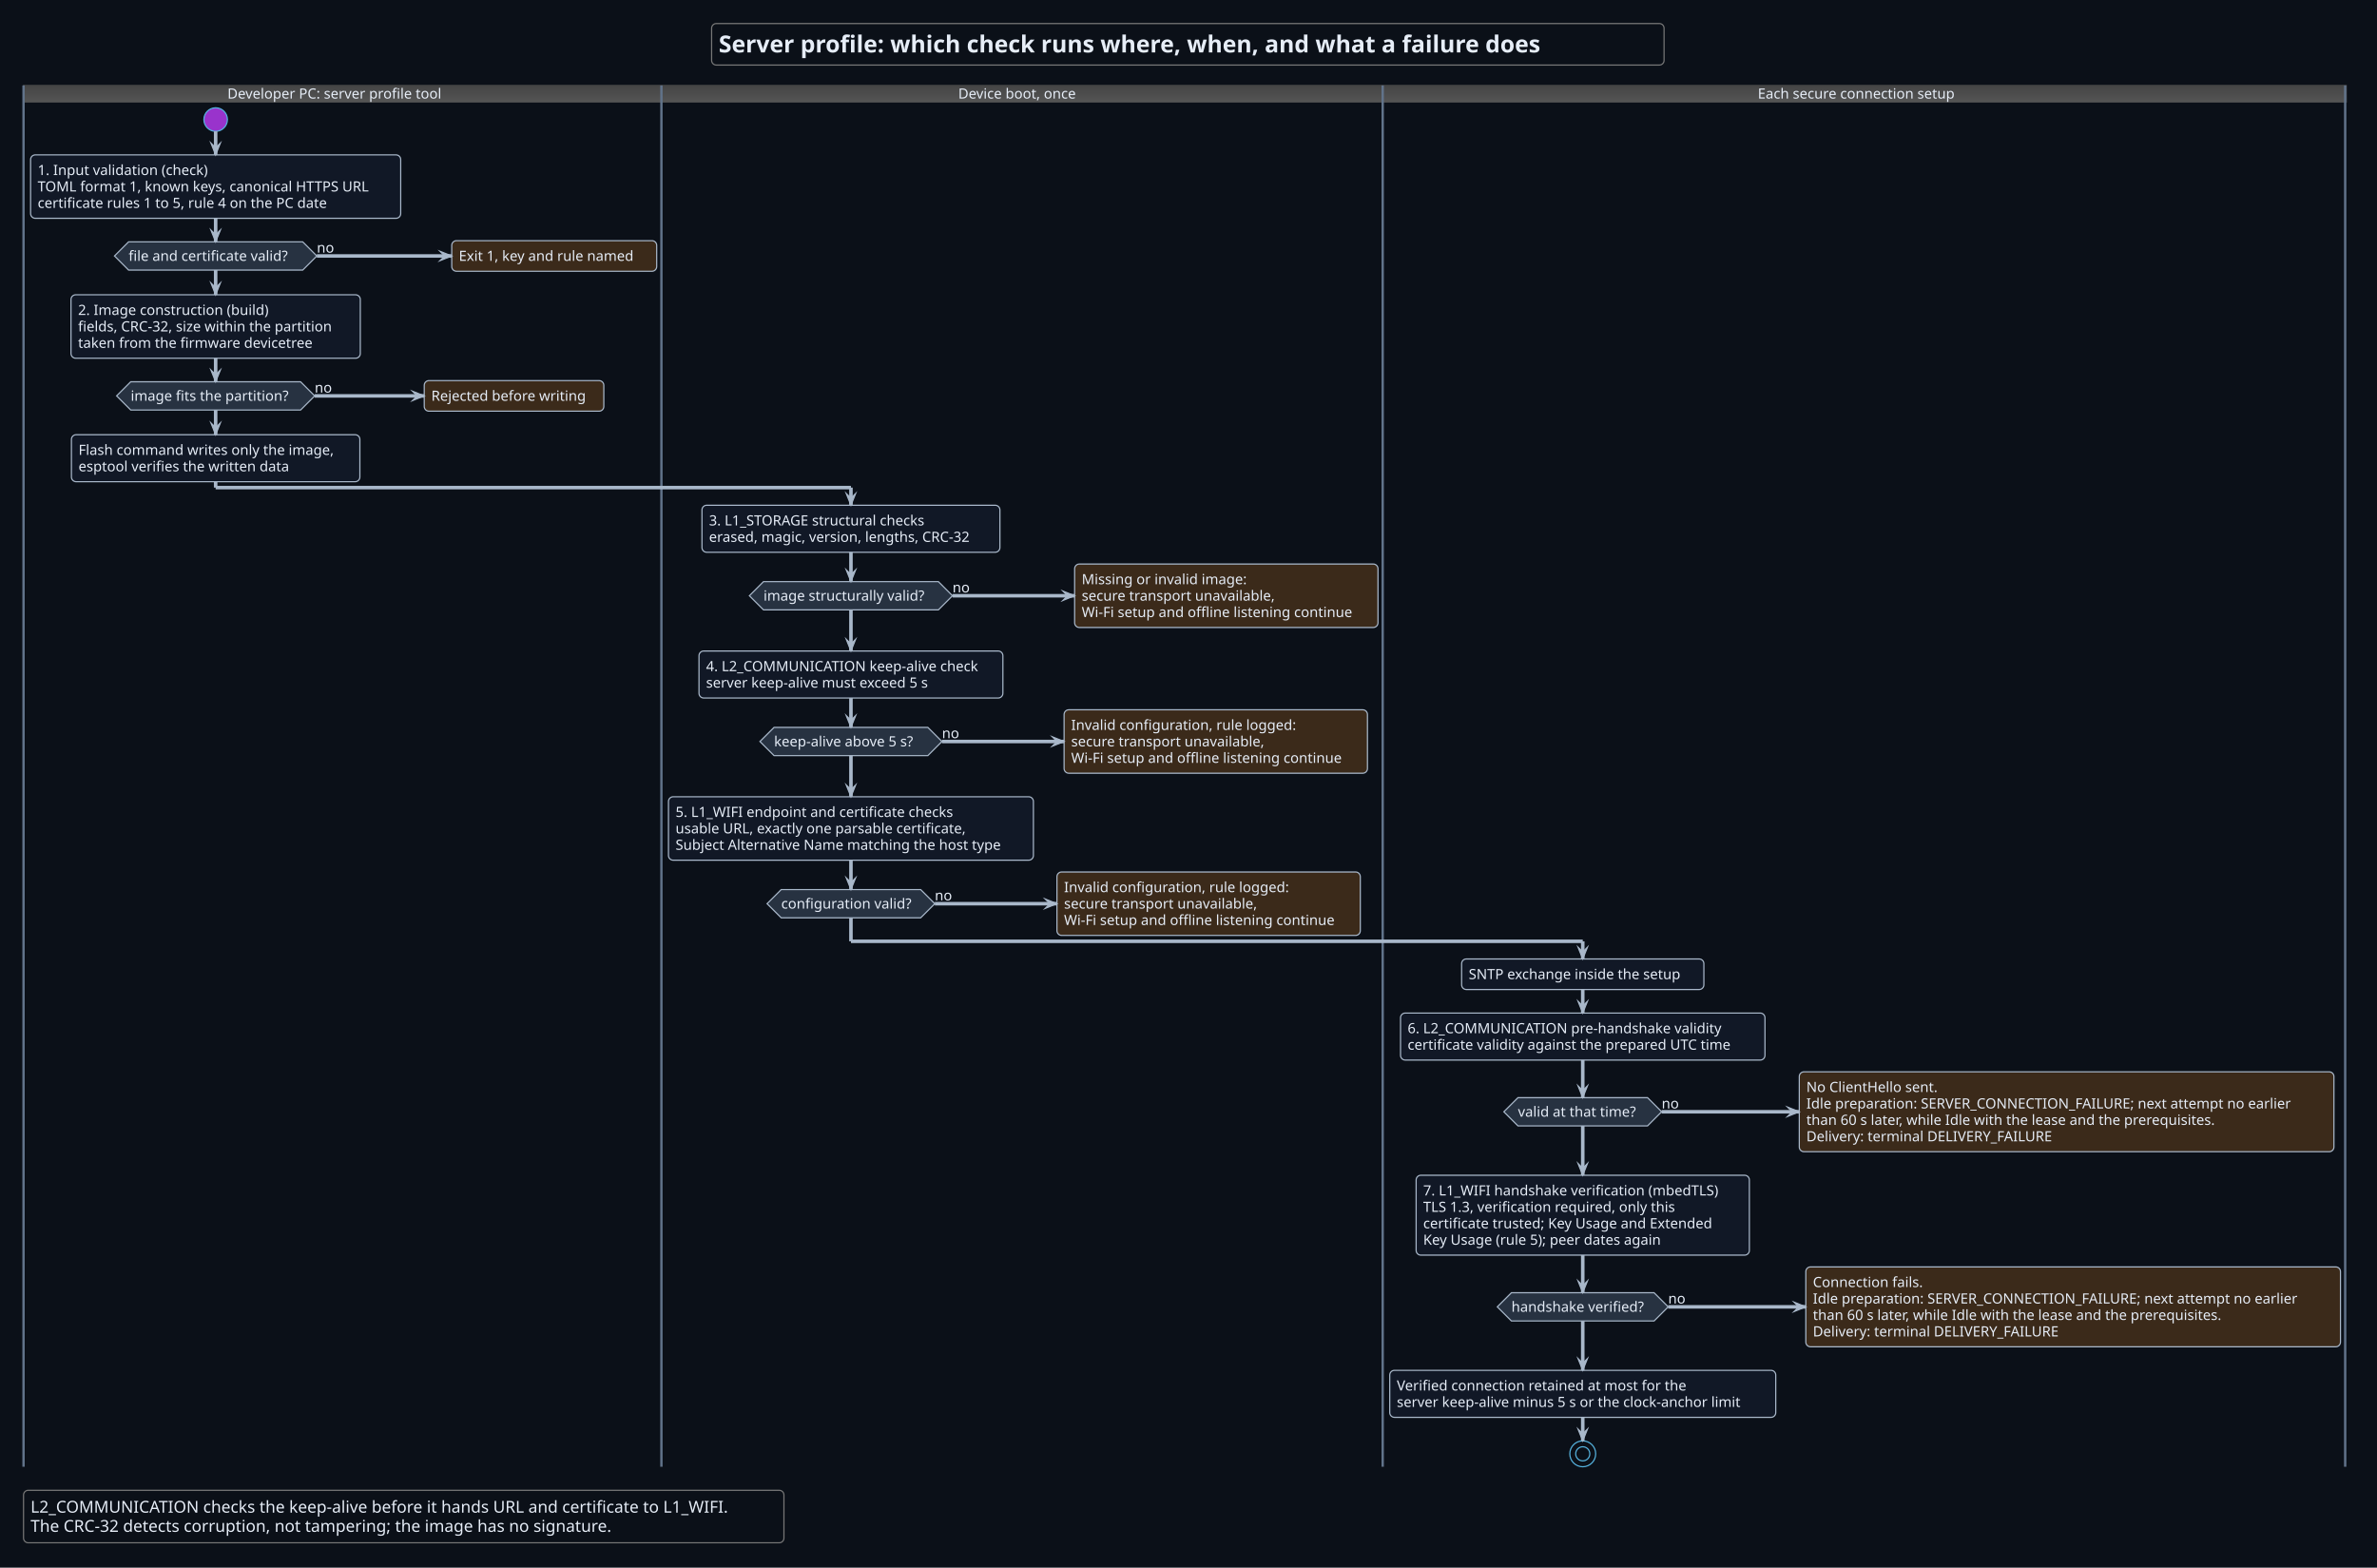
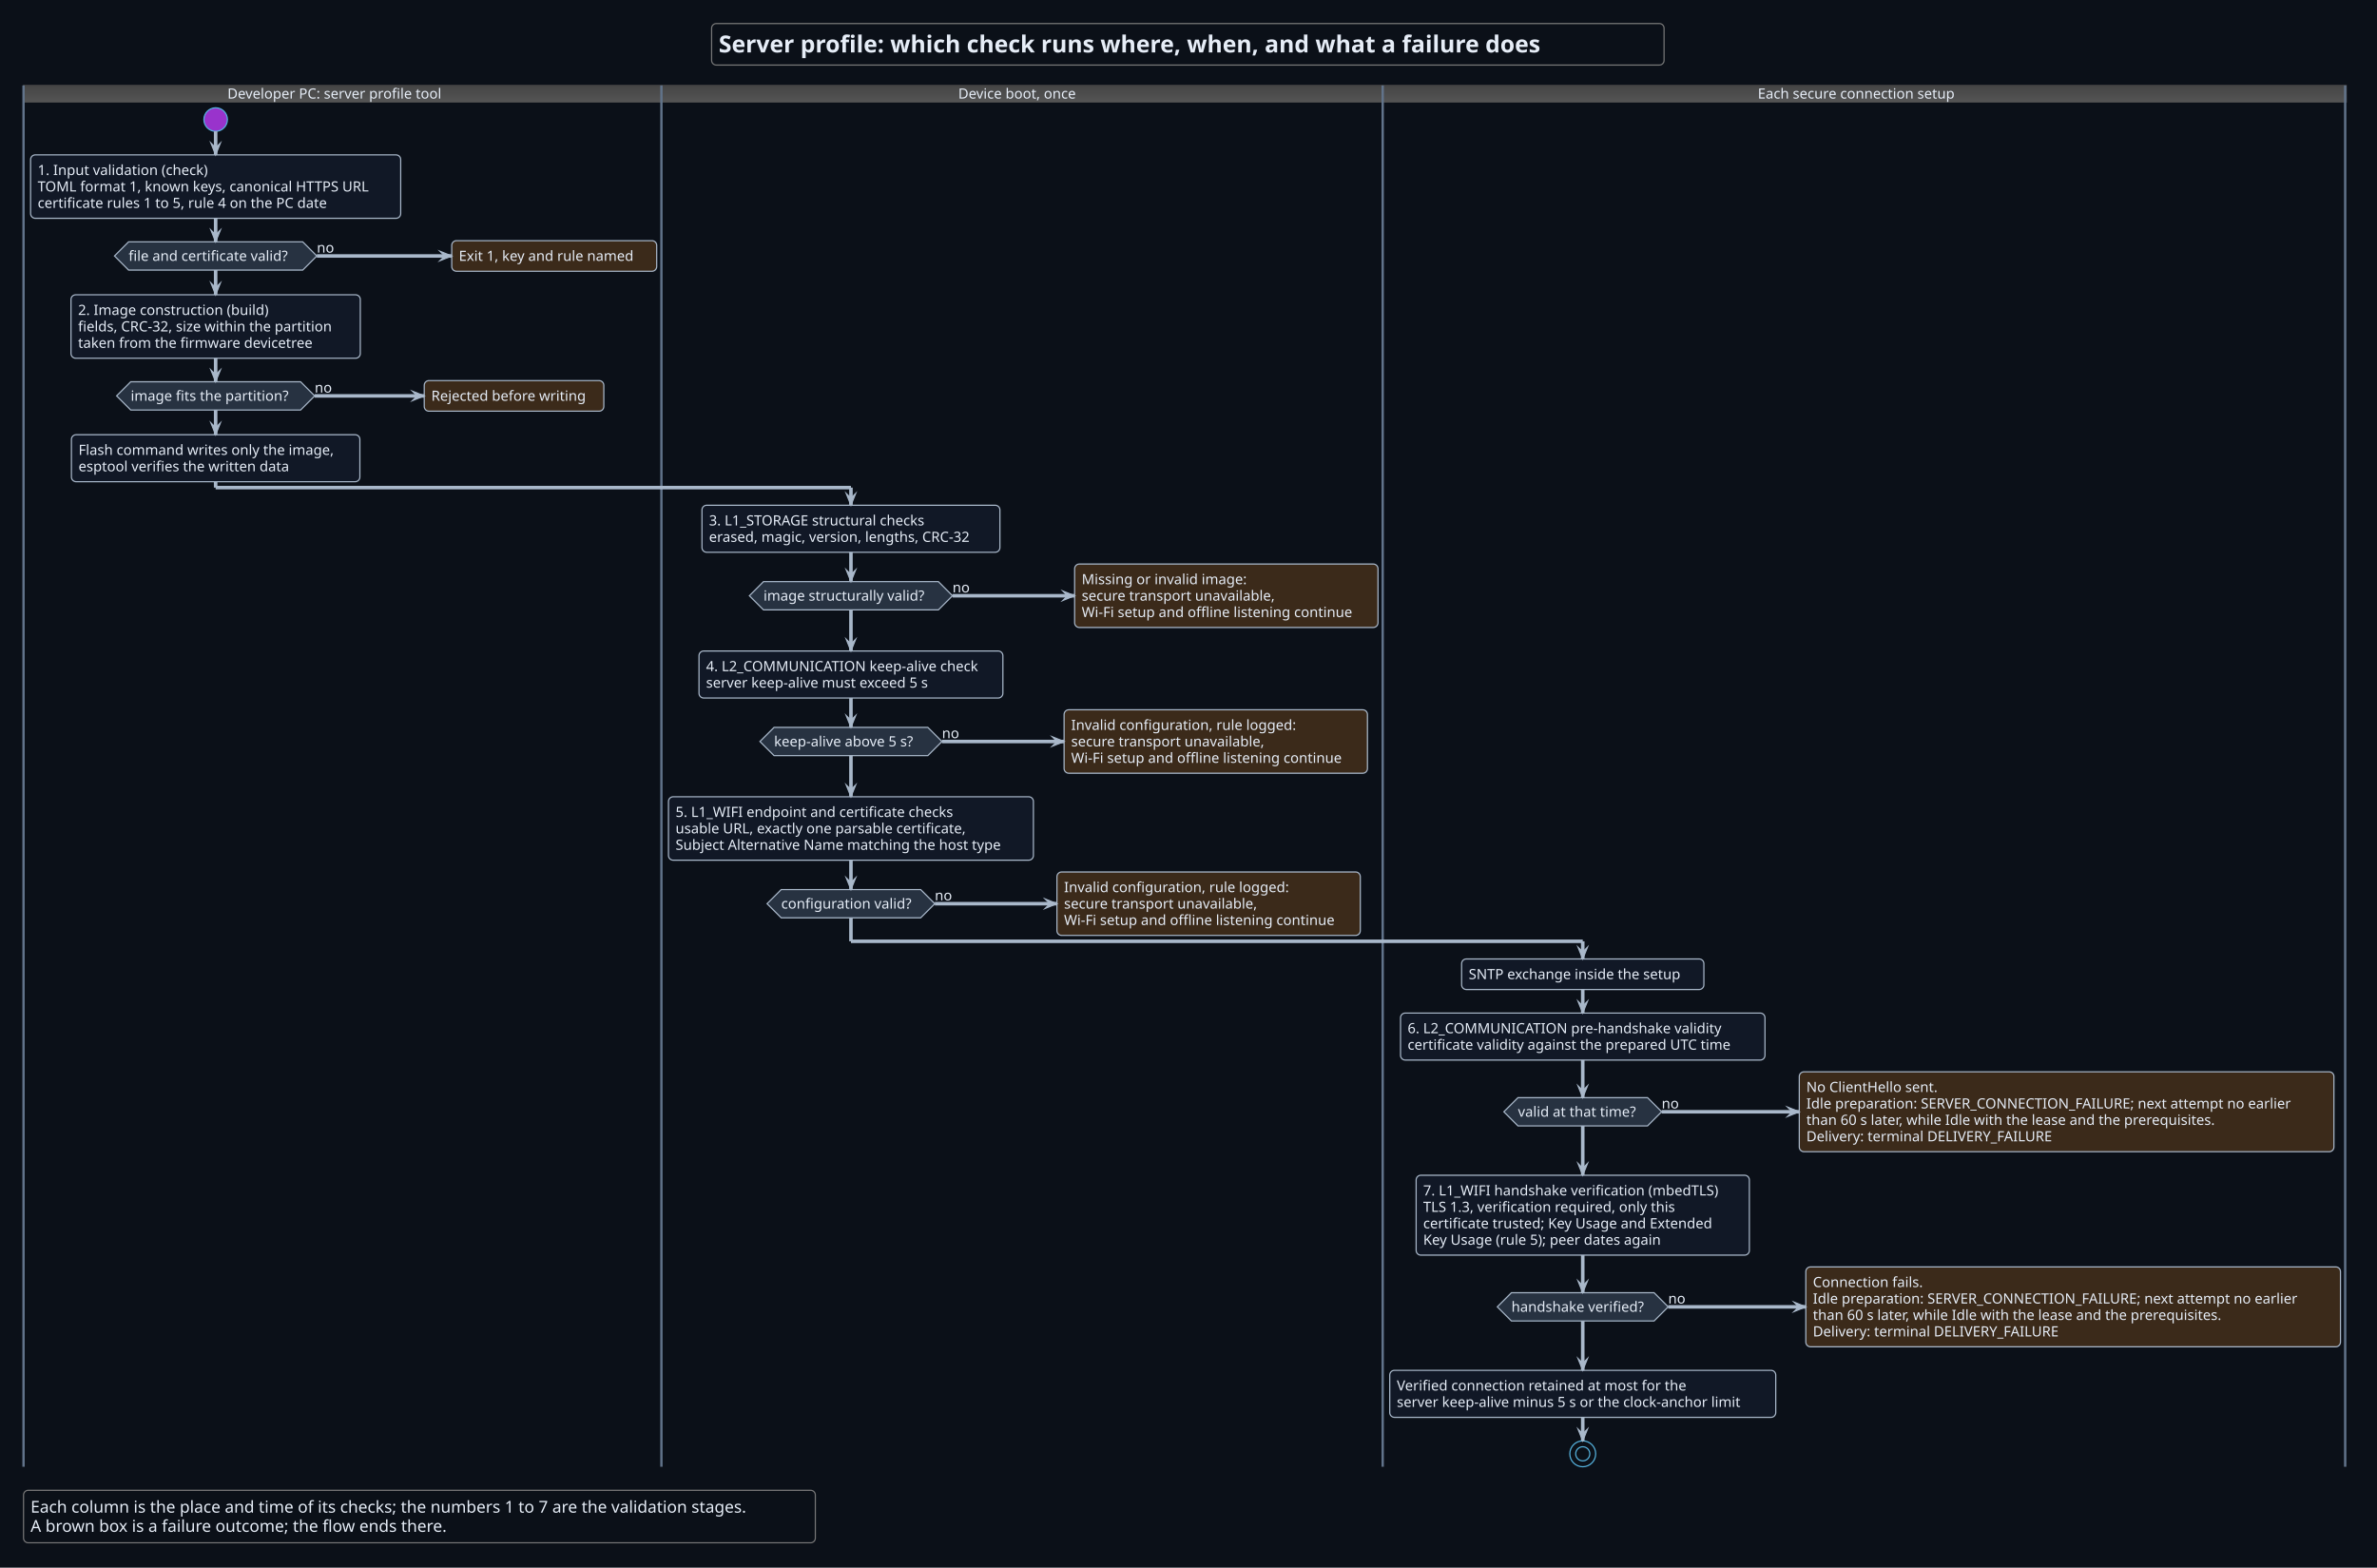
<svg xmlns="http://www.w3.org/2000/svg" version="1.1" data-diagram-type="ACTIVITY" style="width:2104px;height:1387px;background:#0B1018;" width="2104.167px" height="1387.5px" viewBox="0 0 2104 1387" zoomAndPan="magnify" preserveAspectRatio="none" contentStyleType="text/css">
  <defs>
-     <linearGradient x1="50%" y1="0%" x2="50%" y2="100%" id="glsgq38n4y6ob0">
+     <linearGradient x1="50%" y1="0%" x2="50%" y2="100%" id="g3bnhmfe9zvoy0">
      <stop stop-color="#444" offset="0%" />
      <stop stop-color="#555" offset="100%" />
    </linearGradient>
  </defs>
  <g font-family="sans-serif" lengthAdjust="spacing">
    <rect x="0" y="0" width="2104.167" height="1387.5" fill="#0B1018" style="stroke:none;" />
    <g class="title" data-source-line="17">
      <rect x="629.881" y="20.833" width="843.066" height="36.751" fill="none" style="stroke:#777;stroke-width:1.042;" rx="4.167" ry="4.167" />
      <text x="636.131" y="46.421" fill="#E6EDF7" font-size="20.833" textLength="830.566" font-weight="700">Server profile: which check runs where, when, and what a failure does</text>
    </g>
-     <rect x="20.833" y="75.637" width="2055.953" height="14.551" fill="url(#glsgq38n4y6ob0)" style="stroke:url(#glsgq38n4y6ob0);stroke-width:1.042;" />
+     <rect x="20.833" y="75.637" width="2055.953" height="14.551" fill="url(#g3bnhmfe9zvoy0)" style="stroke:url(#g3bnhmfe9zvoy0);stroke-width:1.042;" />
    <ellipse cx="190.883" cy="105.813" rx="10.417" ry="10.417" fill="#93C" style="stroke:#55B2DE;stroke-width:1.042;" />
    <rect x="27.083" y="137.063" width="327.6" height="56.152" fill="#111826" style="stroke:#A9B8CA;stroke-width:1.042;" rx="4.167" ry="4.167" />
    <text x="33.333" y="154.915" fill="#E6EDF7" font-size="12.5" textLength="164.105">1. Input validation (check)</text>
    <text x="33.333" y="169.466" fill="#E6EDF7" font-size="12.5" textLength="315.1">TOML format 1, known keys, canonical HTTPS URL</text>
    <text x="33.333" y="184.017" fill="#E6EDF7" font-size="12.5" textLength="278.687">certificate rules 1 to 5, rule 4 on the PC date</text>
    <polygon points="113.823,214.048,267.943,214.048,280.443,226.548,267.943,239.048,113.823,239.048,101.323,226.548,113.823,214.048" fill="#273241" style="stroke:#A9B8CA;stroke-width:1.042;stroke-linejoin:miter;stroke-miterlimit:10;" />
    <text x="113.823" y="230.876" fill="#E6EDF7" font-size="12.5" textLength="154.12">file and certificate valid?</text>
    <text x="280.443" y="223.6" fill="#E6EDF7" font-size="12.5" textLength="15.57">no</text>
    <rect x="399.867" y="213.023" width="181.415" height="27.051" fill="#3B2A1A" style="stroke:#A9B8CA;stroke-width:1.042;" rx="4.167" ry="4.167" />
    <text x="406.117" y="230.876" fill="#E6EDF7" font-size="12.5" textLength="168.915">Exit 1, key and rule named</text>
    <rect x="62.847" y="260.907" width="256.073" height="56.152" fill="#111826" style="stroke:#A9B8CA;stroke-width:1.042;" rx="4.167" ry="4.167" />
    <text x="69.097" y="278.76" fill="#E6EDF7" font-size="12.5" textLength="181.219">2. Image construction (build)</text>
    <text x="69.097" y="293.311" fill="#E6EDF7" font-size="12.5" textLength="243.573">fields, CRC-32, size within the partition</text>
    <text x="69.097" y="307.861" fill="#E6EDF7" font-size="12.5" textLength="223.566">taken from the firmware devicetree</text>
    <polygon points="115.712,337.893,266.054,337.893,278.554,350.393,266.054,362.893,115.712,362.893,103.212,350.393,115.712,337.893" fill="#273241" style="stroke:#A9B8CA;stroke-width:1.042;stroke-linejoin:miter;stroke-miterlimit:10;" />
    <text x="115.712" y="354.72" fill="#E6EDF7" font-size="12.5" textLength="150.342">image fits the partition?</text>
    <text x="278.554" y="347.445" fill="#E6EDF7" font-size="12.5" textLength="15.57">no</text>
    <rect x="375.517" y="336.867" width="158.954" height="27.051" fill="#3B2A1A" style="stroke:#A9B8CA;stroke-width:1.042;" rx="4.167" ry="4.167" />
    <text x="381.767" y="354.72" fill="#E6EDF7" font-size="12.5" textLength="146.454">Rejected before writing</text>
    <rect x="63.225" y="384.751" width="255.316" height="41.602" fill="#111826" style="stroke:#A9B8CA;stroke-width:1.042;" rx="4.167" ry="4.167" />
    <text x="69.475" y="402.604" fill="#E6EDF7" font-size="12.5" textLength="242.816">Flash command writes only the image,</text>
    <text x="69.475" y="417.155" fill="#E6EDF7" font-size="12.5" textLength="200.397">esptool verifies the written data</text>
    <line x1="20.833" y1="75.637" x2="20.833" y2="1298.195" style="stroke:#61738A;stroke-width:2.083;" />
    <rect x="621.349" y="447.186" width="263.727" height="41.602" fill="#111826" style="stroke:#A9B8CA;stroke-width:1.042;" rx="4.167" ry="4.167" />
    <text x="627.599" y="465.039" fill="#E6EDF7" font-size="12.5" textLength="208.795">3. L1_STORAGE structural checks</text>
    <text x="627.599" y="479.59" fill="#E6EDF7" font-size="12.5" textLength="251.227">erased, magic, version, lengths, CRC-32</text>
    <polygon points="675.829,514.781,830.596,514.781,843.096,527.281,830.596,539.781,675.829,539.781,663.329,527.281,675.829,514.781" fill="#273241" style="stroke:#A9B8CA;stroke-width:1.042;stroke-linejoin:miter;stroke-miterlimit:10;" />
    <text x="675.829" y="531.608" fill="#E6EDF7" font-size="12.5" textLength="154.767">image structurally valid?</text>
    <text x="843.096" y="524.333" fill="#E6EDF7" font-size="12.5" textLength="15.57">no</text>
    <rect x="951.213" y="499.205" width="268.512" height="56.152" fill="#3B2A1A" style="stroke:#A9B8CA;stroke-width:1.042;" rx="4.167" ry="4.167" />
    <text x="957.463" y="517.057" fill="#E6EDF7" font-size="12.5" textLength="155.798">Missing or invalid image:</text>
    <text x="957.463" y="531.608" fill="#E6EDF7" font-size="12.5" textLength="183.771">secure transport unavailable,</text>
    <text x="957.463" y="546.159" fill="#E6EDF7" font-size="12.5" textLength="256.012">Wi-Fi setup and offline listening continue</text>
    <rect x="618.722" y="576.19" width="268.982" height="41.602" fill="#111826" style="stroke:#A9B8CA;stroke-width:1.042;" rx="4.167" ry="4.167" />
    <text x="624.972" y="594.043" fill="#E6EDF7" font-size="12.5" textLength="256.482">4. L2_COMMUNICATION keep-alive check</text>
    <text x="624.972" y="608.594" fill="#E6EDF7" font-size="12.5" textLength="215.448">server keep-alive must exceed 5 s</text>
    <polygon points="685.158,643.785,821.267,643.785,833.767,656.285,821.267,668.785,685.158,668.785,672.658,656.285,685.158,643.785" fill="#273241" style="stroke:#A9B8CA;stroke-width:1.042;stroke-linejoin:miter;stroke-miterlimit:10;" />
    <text x="685.158" y="660.612" fill="#E6EDF7" font-size="12.5" textLength="136.108">keep-alive above 5 s?</text>
    <text x="833.767" y="653.337" fill="#E6EDF7" font-size="12.5" textLength="15.57">no</text>
    <rect x="941.883" y="628.208" width="268.512" height="56.152" fill="#3B2A1A" style="stroke:#A9B8CA;stroke-width:1.042;" rx="4.167" ry="4.167" />
    <text x="948.133" y="646.061" fill="#E6EDF7" font-size="12.5" textLength="211.407">Invalid configuration, rule logged:</text>
    <text x="948.133" y="660.612" fill="#E6EDF7" font-size="12.5" textLength="183.771">secure transport unavailable,</text>
    <text x="948.133" y="675.163" fill="#E6EDF7" font-size="12.5" textLength="256.012">Wi-Fi setup and offline listening continue</text>
    <rect x="591.698" y="705.194" width="323.029" height="56.152" fill="#111826" style="stroke:#A9B8CA;stroke-width:1.042;" rx="4.167" ry="4.167" />
    <text x="597.948" y="723.047" fill="#E6EDF7" font-size="12.5" textLength="265.009">5. L1_WIFI endpoint and certificate checks</text>
    <text x="597.948" y="737.598" fill="#E6EDF7" font-size="12.5" textLength="279.535">usable URL, exactly one parsable certificate,</text>
    <text x="597.948" y="752.148" fill="#E6EDF7" font-size="12.5" textLength="310.529">Subject Alternative Name matching the host type</text>
    <polygon points="691.482,787.339,814.943,787.339,827.443,799.839,814.943,812.339,691.482,812.339,678.982,799.839,691.482,787.339" fill="#273241" style="stroke:#A9B8CA;stroke-width:1.042;stroke-linejoin:miter;stroke-miterlimit:10;" />
    <text x="691.482" y="804.167" fill="#E6EDF7" font-size="12.5" textLength="123.462">configuration valid?</text>
    <text x="827.443" y="796.891" fill="#E6EDF7" font-size="12.5" textLength="15.57">no</text>
    <rect x="935.56" y="771.763" width="268.512" height="56.152" fill="#3B2A1A" style="stroke:#A9B8CA;stroke-width:1.042;" rx="4.167" ry="4.167" />
    <text x="941.81" y="789.616" fill="#E6EDF7" font-size="12.5" textLength="211.407">Invalid configuration, rule logged:</text>
    <text x="941.81" y="804.167" fill="#E6EDF7" font-size="12.5" textLength="183.771">secure transport unavailable,</text>
    <text x="941.81" y="818.717" fill="#E6EDF7" font-size="12.5" textLength="256.012">Wi-Fi setup and offline listening continue</text>
    <line x1="585.448" y1="75.637" x2="585.448" y2="1298.195" style="stroke:#61738A;stroke-width:2.083;" />
    <rect x="1293.761" y="848.749" width="214.423" height="27.051" fill="#111826" style="stroke:#A9B8CA;stroke-width:1.042;" rx="4.167" ry="4.167" />
    <text x="1300.011" y="866.602" fill="#E6EDF7" font-size="12.5" textLength="201.923">SNTP exchange inside the setup</text>
    <rect x="1239.684" y="896.633" width="322.577" height="41.602" fill="#111826" style="stroke:#A9B8CA;stroke-width:1.042;" rx="4.167" ry="4.167" />
    <text x="1245.934" y="914.486" fill="#E6EDF7" font-size="12.5" textLength="294.574">6. L2_COMMUNICATION pre-handshake validity</text>
    <text x="1245.934" y="929.036" fill="#E6EDF7" font-size="12.5" textLength="310.077">certificate validity against the prepared UTC time</text>
    <polygon points="1343.633,971.503,1458.312,971.503,1470.812,984.003,1458.312,996.503,1343.633,996.503,1331.133,984.003,1343.633,971.503" fill="#273241" style="stroke:#A9B8CA;stroke-width:1.042;stroke-linejoin:miter;stroke-miterlimit:10;" />
    <text x="1343.633" y="988.33" fill="#E6EDF7" font-size="12.5" textLength="114.679">valid at that time?</text>
    <text x="1470.812" y="981.055" fill="#E6EDF7" font-size="12.5" textLength="15.57">no</text>
    <rect x="1592.637" y="948.651" width="473.242" height="70.703" fill="#3B2A1A" style="stroke:#A9B8CA;stroke-width:1.042;" rx="4.167" ry="4.167" />
    <text x="1598.887" y="966.504" fill="#E6EDF7" font-size="12.5" textLength="123.816">No ClientHello sent.</text>
    <text x="1598.887" y="981.055" fill="#E6EDF7" font-size="12.5" textLength="460.742">Idle preparation: SERVER_CONNECTION_FAILURE; next attempt no earlier</text>
    <text x="1598.887" y="995.605" fill="#E6EDF7" font-size="12.5" textLength="393.011">than 60 s later, while Idle with the lease and the prerequisites.</text>
    <text x="1598.887" y="1010.156" fill="#E6EDF7" font-size="12.5" textLength="235.797">Delivery: terminal DELIVERY_FAILURE</text>
    <rect x="1253.499" y="1040.188" width="294.946" height="70.703" fill="#111826" style="stroke:#A9B8CA;stroke-width:1.042;" rx="4.167" ry="4.167" />
    <text x="1259.749" y="1058.04" fill="#E6EDF7" font-size="12.5" textLength="282.446">7. L1_WIFI handshake verification (mbedTLS)</text>
    <text x="1259.749" y="1072.591" fill="#E6EDF7" font-size="12.5" textLength="242.45">TLS 1.3, verification required, only this</text>
    <text x="1259.749" y="1087.142" fill="#E6EDF7" font-size="12.5" textLength="277.271">certificate trusted; Key Usage and Extended</text>
    <text x="1259.749" y="1101.693" fill="#E6EDF7" font-size="12.5" textLength="230.017">Key Usage (rule 5); peer dates again</text>
    <polygon points="1337.838,1144.159,1464.107,1144.159,1476.607,1156.659,1464.107,1169.159,1337.838,1169.159,1325.338,1156.659,1337.838,1144.159" fill="#273241" style="stroke:#A9B8CA;stroke-width:1.042;stroke-linejoin:miter;stroke-miterlimit:10;" />
    <text x="1337.838" y="1160.986" fill="#E6EDF7" font-size="12.5" textLength="126.27">handshake verified?</text>
    <text x="1476.607" y="1153.711" fill="#E6EDF7" font-size="12.5" textLength="15.57">no</text>
    <rect x="1598.432" y="1121.307" width="473.242" height="70.703" fill="#3B2A1A" style="stroke:#A9B8CA;stroke-width:1.042;" rx="4.167" ry="4.167" />
    <text x="1604.682" y="1139.16" fill="#E6EDF7" font-size="12.5" textLength="104.193">Connection fails.</text>
    <text x="1604.682" y="1153.711" fill="#E6EDF7" font-size="12.5" textLength="460.742">Idle preparation: SERVER_CONNECTION_FAILURE; next attempt no earlier</text>
    <text x="1604.682" y="1168.262" fill="#E6EDF7" font-size="12.5" textLength="393.011">than 60 s later, while Idle with the lease and the prerequisites.</text>
    <text x="1604.682" y="1182.813" fill="#E6EDF7" font-size="12.5" textLength="235.797">Delivery: terminal DELIVERY_FAILURE</text>
    <rect x="1230.141" y="1212.844" width="341.663" height="41.602" fill="#111826" style="stroke:#A9B8CA;stroke-width:1.042;" rx="4.167" ry="4.167" />
    <text x="1236.391" y="1230.697" fill="#E6EDF7" font-size="12.5" textLength="274.976">Verified connection retained at most for the</text>
    <text x="1236.391" y="1245.247" fill="#E6EDF7" font-size="12.5" textLength="329.163">server keep-alive minus 5 s or the clock-anchor limit</text>
    <ellipse cx="1400.972" cy="1286.737" rx="11.458" ry="11.458" fill="none" style="stroke:#55B2DE;stroke-width:1.042;" />
    <ellipse cx="1400.972" cy="1286.737" rx="6.25" ry="6.25" fill="none" style="stroke:#55B2DE;stroke-width:1.042;" />
    <line x1="1223.891" y1="75.637" x2="1223.891" y2="1298.195" style="stroke:#61738A;stroke-width:2.083;" />
    <line x1="2075.841" y1="75.637" x2="2075.841" y2="1298.195" style="stroke:#61738A;stroke-width:2.083;" />
    <line x1="190.883" y1="116.229" x2="190.883" y2="137.063" style="stroke:#A9B8CA;stroke-width:3.125;" />
    <polygon points="186.717,126.646,190.883,137.063,195.05,126.646,190.883,130.813" fill="#A9B8CA" style="stroke:#A9B8CA;stroke-width:1.042;stroke-linejoin:miter;stroke-miterlimit:10;" />
    <line x1="190.883" y1="239.048" x2="190.883" y2="260.907" style="stroke:#A9B8CA;stroke-width:3.125;" />
    <polygon points="186.717,250.49,190.883,260.907,195.05,250.49,190.883,254.657" fill="#A9B8CA" style="stroke:#A9B8CA;stroke-width:1.042;stroke-linejoin:miter;stroke-miterlimit:10;" />
    <line x1="280.443" y1="226.548" x2="399.867" y2="226.548" style="stroke:#A9B8CA;stroke-width:3.125;" />
    <polygon points="389.45,222.382,399.867,226.548,389.45,230.715,393.617,226.548" fill="#A9B8CA" style="stroke:#A9B8CA;stroke-width:1.042;stroke-linejoin:miter;stroke-miterlimit:10;" />
    <line x1="190.883" y1="193.215" x2="190.883" y2="214.048" style="stroke:#A9B8CA;stroke-width:3.125;" />
    <polygon points="186.717,203.632,190.883,214.048,195.05,203.632,190.883,207.798" fill="#A9B8CA" style="stroke:#A9B8CA;stroke-width:1.042;stroke-linejoin:miter;stroke-miterlimit:10;" />
    <line x1="190.883" y1="362.893" x2="190.883" y2="384.751" style="stroke:#A9B8CA;stroke-width:3.125;" />
    <polygon points="186.717,374.335,190.883,384.751,195.05,374.335,190.883,378.501" fill="#A9B8CA" style="stroke:#A9B8CA;stroke-width:1.042;stroke-linejoin:miter;stroke-miterlimit:10;" />
    <line x1="278.554" y1="350.393" x2="375.517" y2="350.393" style="stroke:#A9B8CA;stroke-width:3.125;" />
    <polygon points="365.1,346.226,375.517,350.393,365.1,354.559,369.267,350.393" fill="#A9B8CA" style="stroke:#A9B8CA;stroke-width:1.042;stroke-linejoin:miter;stroke-miterlimit:10;" />
    <line x1="190.883" y1="317.059" x2="190.883" y2="337.893" style="stroke:#A9B8CA;stroke-width:3.125;" />
    <polygon points="186.717,327.476,190.883,337.893,195.05,327.476,190.883,331.643" fill="#A9B8CA" style="stroke:#A9B8CA;stroke-width:1.042;stroke-linejoin:miter;stroke-miterlimit:10;" />
    <line x1="753.212" y1="539.781" x2="753.212" y2="576.19" style="stroke:#A9B8CA;stroke-width:3.125;" />
    <polygon points="749.046,565.774,753.212,576.19,757.379,565.774,753.212,569.94" fill="#A9B8CA" style="stroke:#A9B8CA;stroke-width:1.042;stroke-linejoin:miter;stroke-miterlimit:10;" />
    <line x1="843.096" y1="527.281" x2="951.213" y2="527.281" style="stroke:#A9B8CA;stroke-width:3.125;" />
    <polygon points="940.796,523.114,951.213,527.281,940.796,531.447,944.963,527.281" fill="#A9B8CA" style="stroke:#A9B8CA;stroke-width:1.042;stroke-linejoin:miter;stroke-miterlimit:10;" />
    <line x1="753.212" y1="488.788" x2="753.212" y2="514.781" style="stroke:#A9B8CA;stroke-width:3.125;" />
    <polygon points="749.046,504.364,753.212,514.781,757.379,504.364,753.212,508.531" fill="#A9B8CA" style="stroke:#A9B8CA;stroke-width:1.042;stroke-linejoin:miter;stroke-miterlimit:10;" />
    <line x1="753.212" y1="668.785" x2="753.212" y2="705.194" style="stroke:#A9B8CA;stroke-width:3.125;" />
    <polygon points="749.046,694.777,753.212,705.194,757.379,694.777,753.212,698.944" fill="#A9B8CA" style="stroke:#A9B8CA;stroke-width:1.042;stroke-linejoin:miter;stroke-miterlimit:10;" />
    <line x1="833.767" y1="656.285" x2="941.883" y2="656.285" style="stroke:#A9B8CA;stroke-width:3.125;" />
    <polygon points="931.467,652.118,941.883,656.285,931.467,660.451,935.633,656.285" fill="#A9B8CA" style="stroke:#A9B8CA;stroke-width:1.042;stroke-linejoin:miter;stroke-miterlimit:10;" />
    <line x1="753.212" y1="617.792" x2="753.212" y2="643.785" style="stroke:#A9B8CA;stroke-width:3.125;" />
    <polygon points="749.046,633.368,753.212,643.785,757.379,633.368,753.212,637.535" fill="#A9B8CA" style="stroke:#A9B8CA;stroke-width:1.042;stroke-linejoin:miter;stroke-miterlimit:10;" />
    <line x1="753.212" y1="812.339" x2="753.212" y2="833.124" style="stroke:#A9B8CA;stroke-width:3.125;" />
    <line x1="753.212" y1="833.124" x2="1400.972" y2="833.124" style="stroke:#A9B8CA;stroke-width:3.125;" />
    <line x1="1400.972" y1="833.124" x2="1400.972" y2="848.749" style="stroke:#A9B8CA;stroke-width:3.125;" />
    <polygon points="1396.806,838.332,1400.972,848.749,1405.139,838.332,1400.972,842.499" fill="#A9B8CA" style="stroke:#A9B8CA;stroke-width:1.042;stroke-linejoin:miter;stroke-miterlimit:10;" />
    <line x1="827.443" y1="799.839" x2="935.56" y2="799.839" style="stroke:#A9B8CA;stroke-width:3.125;" />
    <polygon points="925.143,795.673,935.56,799.839,925.143,804.006,929.31,799.839" fill="#A9B8CA" style="stroke:#A9B8CA;stroke-width:1.042;stroke-linejoin:miter;stroke-miterlimit:10;" />
    <line x1="753.212" y1="761.346" x2="753.212" y2="787.339" style="stroke:#A9B8CA;stroke-width:3.125;" />
    <polygon points="749.046,776.923,753.212,787.339,757.379,776.923,753.212,781.089" fill="#A9B8CA" style="stroke:#A9B8CA;stroke-width:1.042;stroke-linejoin:miter;stroke-miterlimit:10;" />
    <line x1="1400.972" y1="875.8" x2="1400.972" y2="896.633" style="stroke:#A9B8CA;stroke-width:3.125;" />
    <polygon points="1396.806,886.216,1400.972,896.633,1405.139,886.216,1400.972,890.383" fill="#A9B8CA" style="stroke:#A9B8CA;stroke-width:1.042;stroke-linejoin:miter;stroke-miterlimit:10;" />
    <line x1="1400.972" y1="996.503" x2="1400.972" y2="1040.188" style="stroke:#A9B8CA;stroke-width:3.125;" />
    <polygon points="1396.806,1029.771,1400.972,1040.188,1405.139,1029.771,1400.972,1033.938" fill="#A9B8CA" style="stroke:#A9B8CA;stroke-width:1.042;stroke-linejoin:miter;stroke-miterlimit:10;" />
    <line x1="1470.812" y1="984.003" x2="1592.637" y2="984.003" style="stroke:#A9B8CA;stroke-width:3.125;" />
    <polygon points="1582.22,979.836,1592.637,984.003,1582.22,988.169,1586.387,984.003" fill="#A9B8CA" style="stroke:#A9B8CA;stroke-width:1.042;stroke-linejoin:miter;stroke-miterlimit:10;" />
    <line x1="1400.972" y1="938.234" x2="1400.972" y2="971.503" style="stroke:#A9B8CA;stroke-width:3.125;" />
    <polygon points="1396.806,961.086,1400.972,971.503,1405.139,961.086,1400.972,965.253" fill="#A9B8CA" style="stroke:#A9B8CA;stroke-width:1.042;stroke-linejoin:miter;stroke-miterlimit:10;" />
    <line x1="1400.972" y1="1169.159" x2="1400.972" y2="1212.844" style="stroke:#A9B8CA;stroke-width:3.125;" />
    <polygon points="1396.806,1202.427,1400.972,1212.844,1405.139,1202.427,1400.972,1206.594" fill="#A9B8CA" style="stroke:#A9B8CA;stroke-width:1.042;stroke-linejoin:miter;stroke-miterlimit:10;" />
    <line x1="1476.607" y1="1156.659" x2="1598.432" y2="1156.659" style="stroke:#A9B8CA;stroke-width:3.125;" />
    <polygon points="1588.016,1152.492,1598.432,1156.659,1588.016,1160.826,1592.182,1156.659" fill="#A9B8CA" style="stroke:#A9B8CA;stroke-width:1.042;stroke-linejoin:miter;stroke-miterlimit:10;" />
    <line x1="1400.972" y1="1110.891" x2="1400.972" y2="1144.159" style="stroke:#A9B8CA;stroke-width:3.125;" />
    <polygon points="1396.806,1133.742,1400.972,1144.159,1405.139,1133.742,1400.972,1137.909" fill="#A9B8CA" style="stroke:#A9B8CA;stroke-width:1.042;stroke-linejoin:miter;stroke-miterlimit:10;" />
    <line x1="1400.972" y1="1254.445" x2="1400.972" y2="1275.279" style="stroke:#A9B8CA;stroke-width:3.125;" />
    <polygon points="1396.806,1264.862,1400.972,1275.279,1405.139,1264.862,1400.972,1269.029" fill="#A9B8CA" style="stroke:#A9B8CA;stroke-width:1.042;stroke-linejoin:miter;stroke-miterlimit:10;" />
    <line x1="190.883" y1="426.353" x2="190.883" y2="431.561" style="stroke:#A9B8CA;stroke-width:3.125;" />
    <line x1="190.883" y1="431.561" x2="753.212" y2="431.561" style="stroke:#A9B8CA;stroke-width:3.125;" />
    <line x1="753.212" y1="431.561" x2="753.212" y2="447.186" style="stroke:#A9B8CA;stroke-width:3.125;" />
    <polygon points="749.046,436.77,753.212,447.186,757.379,436.77,753.212,440.936" fill="#A9B8CA" style="stroke:#A9B8CA;stroke-width:1.042;stroke-linejoin:miter;stroke-miterlimit:10;" />
    <text x="201.313" y="87.24" fill="#E6EDF7" font-size="12.5" textLength="203.656">Developer PC: server profile tool</text>
    <text x="848.203" y="87.24" fill="#E6EDF7" font-size="12.5" textLength="112.933">Device boot, once</text>
    <text x="1555.9" y="87.24" fill="#E6EDF7" font-size="12.5" textLength="187.933">Each secure connection setup</text>
    <g class="legend" data-source-line="91">
-       <rect x="20.833" y="1319.029" width="673.065" height="46.452" fill="none" style="stroke:#777;stroke-width:1.042;" rx="4.167" ry="4.167" />
-       <text x="27.083" y="1338.815" fill="#E6EDF7" font-size="14.583" textLength="660.565">L2_COMMUNICATION checks the keep-alive before it hands URL and certificate to L1_WIFI.</text>
-       <text x="27.083" y="1355.791" fill="#E6EDF7" font-size="14.583" textLength="553.433">The CRC-32 detects corruption, not tampering; the image has no signature.</text>
+       <rect x="20.833" y="1319.029" width="700.865" height="46.452" fill="none" style="stroke:#777;stroke-width:1.042;" rx="4.167" ry="4.167" />
+       <text x="27.083" y="1338.815" fill="#E6EDF7" font-size="14.583" textLength="688.365">Each column is the place and time of its checks; the numbers 1 to 7 are the validation stages.</text>
+       <text x="27.083" y="1355.791" fill="#E6EDF7" font-size="14.583" textLength="396.947">A brown box is a failure outcome; the flow ends there.</text>
    </g>
  </g>
</svg>
